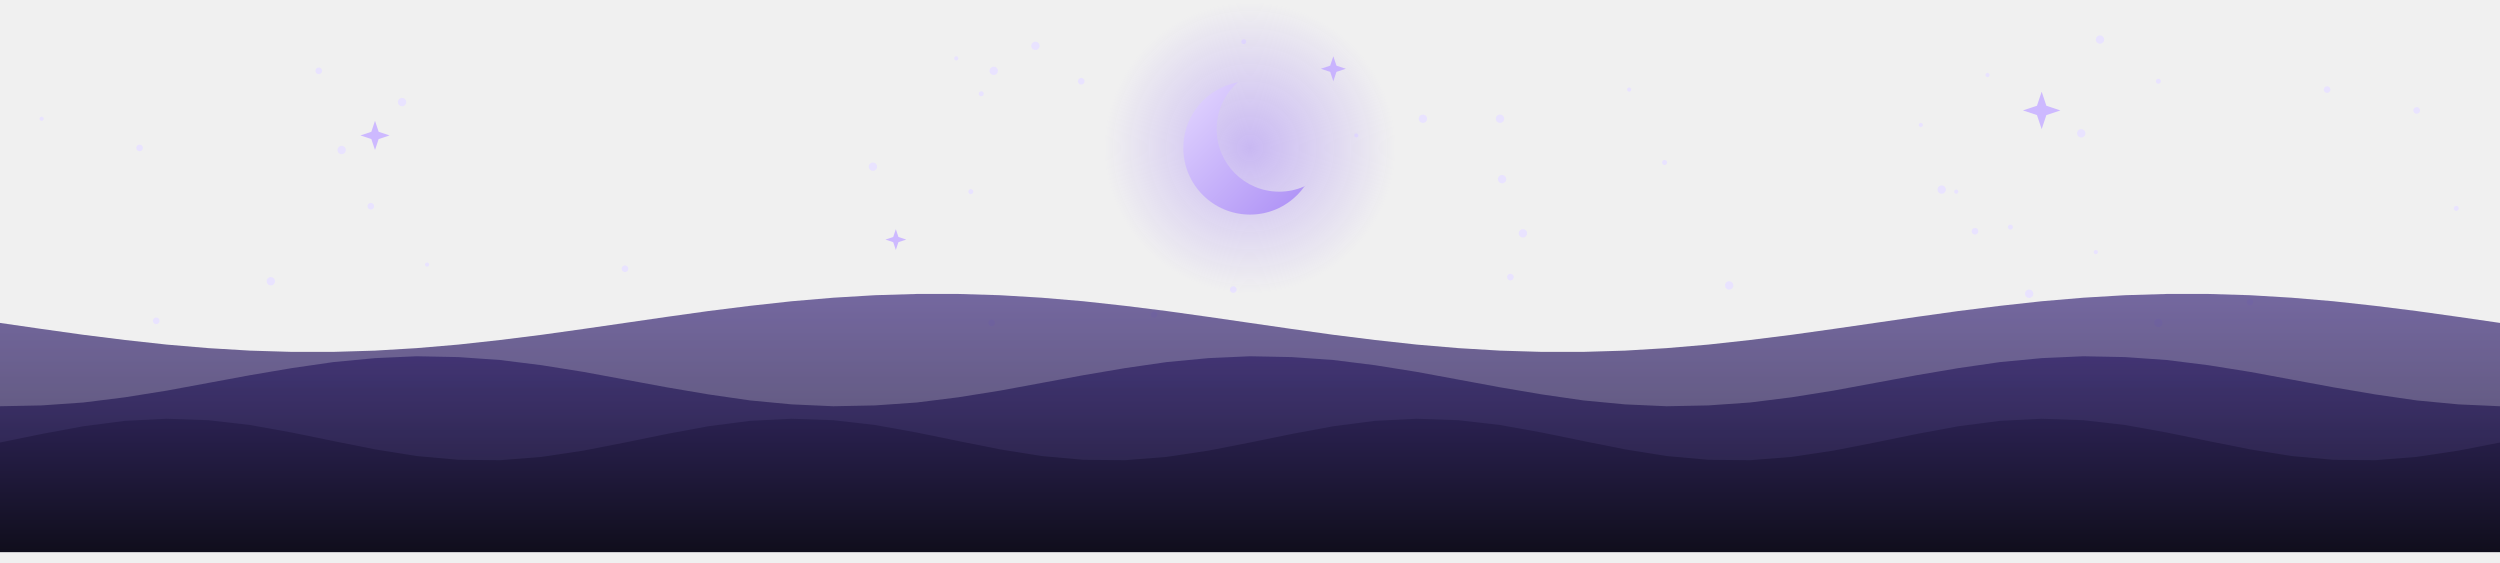
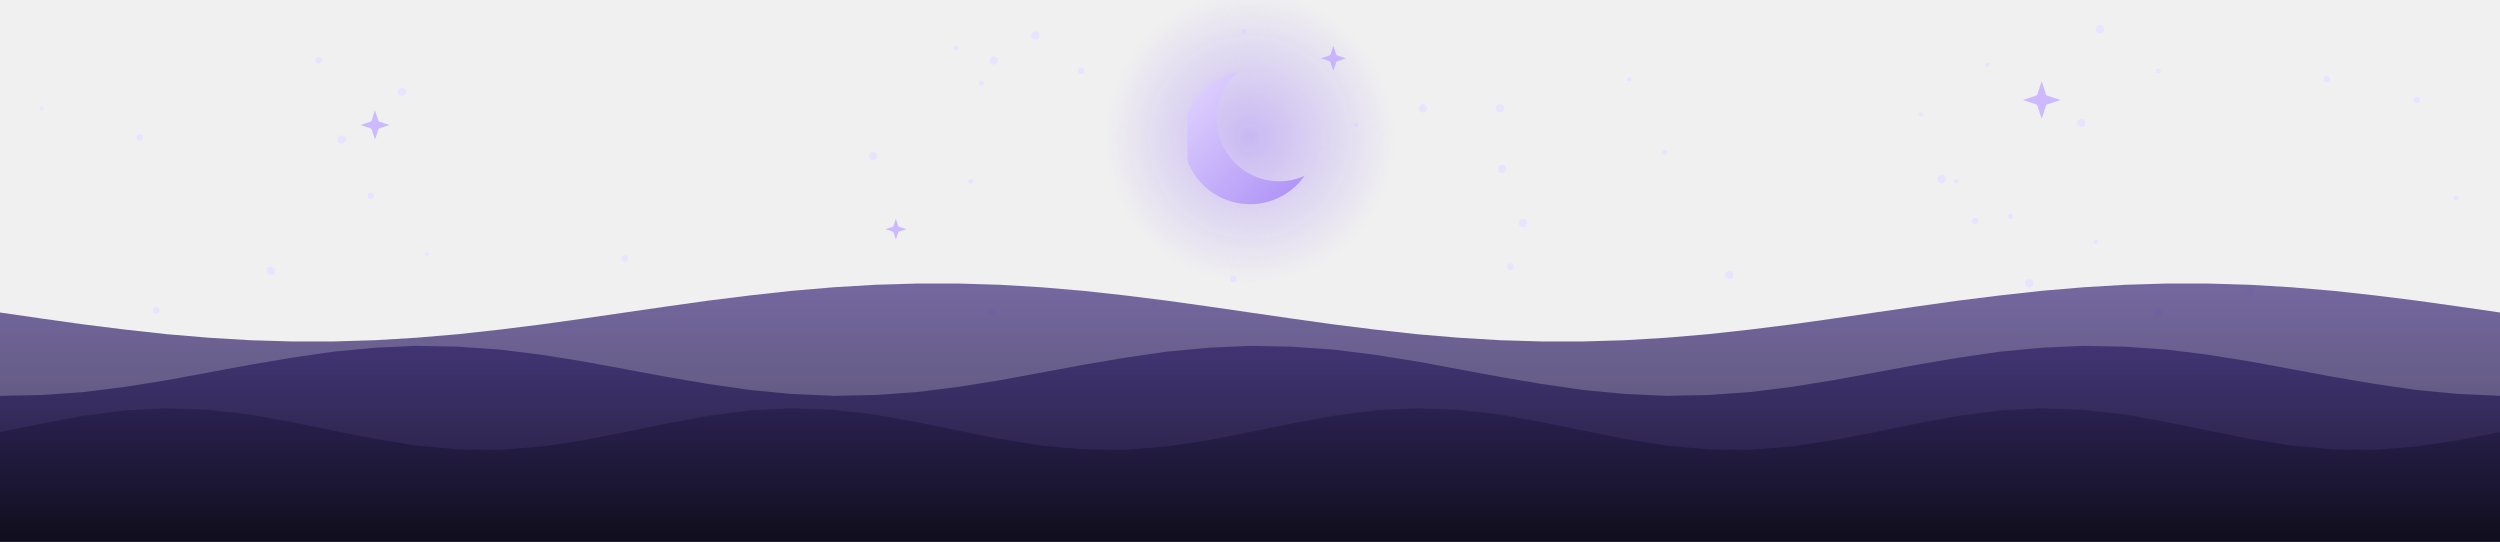
- <svg xmlns="http://www.w3.org/2000/svg" viewBox="0 0 1200 260" width="1200" height="270" role="img">
+ <svg xmlns="http://www.w3.org/2000/svg" viewBox="0 0 1200 260" width="1200" height="260" role="img">
  <defs>
    <linearGradient id="w1" x1="0" y1="0" x2="0" y2="1">
      <stop offset="0" stop-color="#4b3a85" />
      <stop offset="1" stop-color="#1b1633" />
    </linearGradient>
    <linearGradient id="w2" x1="0" y1="0" x2="0" y2="1">
      <stop offset="0" stop-color="#3a2d6e" />
      <stop offset="1" stop-color="#15112a" />
    </linearGradient>
    <linearGradient id="w3" x1="0" y1="0" x2="0" y2="1">
      <stop offset="0" stop-color="#2a2150" />
      <stop offset="1" stop-color="#100e1c" />
    </linearGradient>
    <radialGradient id="glow">
      <stop offset="0" stop-color="#a98bf5" stop-opacity=".55" />
      <stop offset="1" stop-color="#a98bf5" stop-opacity="0" />
    </radialGradient>
    <linearGradient id="moon" x1="0" y1="0" x2="1" y2="1">
      <stop offset="0" stop-color="#e4d8ff" />
      <stop offset="1" stop-color="#a98bf5" />
    </linearGradient>
    <mask id="crescent">
-       <rect width="100" height="100" x="-50" y="-50" fill="#fff" />
+       <rect width="100" height="100" x="-30" y="-50" fill="#fff" />
      <circle cx="14" cy="-9" r="30" fill="#000" />
    </mask>
  </defs>
  <g>
    <circle cx="683" cy="52" r="2" fill="#e9e3ff">
      <animate attributeName="opacity" values="0.15;1;0.15" dur="4.0s" begin="-0.3s" repeatCount="indefinite" />
    </circle>
    <circle cx="1117" cy="38" r="1.6" fill="#e9e3ff">
      <animate attributeName="opacity" values="0.15;1;0.15" dur="3.8s" begin="-3.6s" repeatCount="indefinite" />
    </circle>
    <circle cx="459" cy="23" r="1" fill="#e9e3ff">
      <animate attributeName="opacity" values="0.15;1;0.15" dur="3.4s" begin="-0.3s" repeatCount="indefinite" />
    </circle>
    <circle cx="205" cy="122" r="1" fill="#e9e3ff">
      <animate attributeName="opacity" values="0.15;1;0.15" dur="4.5s" begin="-0.5s" repeatCount="indefinite" />
    </circle>
    <circle cx="477" cy="29" r="2" fill="#e9e3ff">
      <animate attributeName="opacity" values="0.15;1;0.15" dur="2.3s" begin="-0.9s" repeatCount="indefinite" />
    </circle>
    <circle cx="1160" cy="48" r="1.6" fill="#e9e3ff">
      <animate attributeName="opacity" values="0.15;1;0.15" dur="3.4s" begin="-2.2s" repeatCount="indefinite" />
    </circle>
    <circle cx="651" cy="60" r="1" fill="#e9e3ff">
      <animate attributeName="opacity" values="0.15;1;0.15" dur="3.8s" begin="-2.6s" repeatCount="indefinite" />
    </circle>
    <circle cx="782" cy="38" r="1" fill="#e9e3ff">
      <animate attributeName="opacity" values="0.15;1;0.15" dur="3.8s" begin="-2.5s" repeatCount="indefinite" />
    </circle>
    <circle cx="1036" cy="150" r="2" fill="#e9e3ff">
      <animate attributeName="opacity" values="0.15;1;0.15" dur="4.4s" begin="-1.9s" repeatCount="indefinite" />
    </circle>
    <circle cx="948" cy="106" r="1.6" fill="#e9e3ff">
      <animate attributeName="opacity" values="0.15;1;0.15" dur="2.9s" begin="-0.7s" repeatCount="indefinite" />
    </circle>
    <circle cx="519" cy="34" r="1.6" fill="#e9e3ff">
      <animate attributeName="opacity" values="0.15;1;0.15" dur="3.7s" begin="-3.5s" repeatCount="indefinite" />
    </circle>
    <circle cx="939" cy="87" r="1" fill="#e9e3ff">
      <animate attributeName="opacity" values="0.15;1;0.15" dur="2.5s" begin="-1.7s" repeatCount="indefinite" />
    </circle>
    <circle cx="720" cy="52" r="2" fill="#e9e3ff">
      <animate attributeName="opacity" values="0.15;1;0.15" dur="3.4s" begin="-3.8s" repeatCount="indefinite" />
    </circle>
    <circle cx="178" cy="94" r="1.6" fill="#e9e3ff">
      <animate attributeName="opacity" values="0.15;1;0.15" dur="4.1s" begin="-2.4s" repeatCount="indefinite" />
    </circle>
    <circle cx="954" cy="31" r="1" fill="#e9e3ff">
      <animate attributeName="opacity" values="0.15;1;0.15" dur="4.8s" begin="-1.9s" repeatCount="indefinite" />
    </circle>
    <circle cx="153" cy="29" r="1.6" fill="#e9e3ff">
      <animate attributeName="opacity" values="0.15;1;0.15" dur="4.0s" begin="-4.0s" repeatCount="indefinite" />
    </circle>
    <circle cx="932" cy="86" r="2" fill="#e9e3ff">
      <animate attributeName="opacity" values="0.15;1;0.15" dur="4.7s" begin="-1.4s" repeatCount="indefinite" />
    </circle>
    <circle cx="965" cy="104" r="1.2" fill="#e9e3ff">
      <animate attributeName="opacity" values="0.15;1;0.15" dur="3.9s" begin="-2.0s" repeatCount="indefinite" />
    </circle>
    <circle cx="466" cy="87" r="1.2" fill="#e9e3ff">
      <animate attributeName="opacity" values="0.15;1;0.15" dur="4.3s" begin="-1.6s" repeatCount="indefinite" />
    </circle>
    <circle cx="1036" cy="34" r="1.2" fill="#e9e3ff">
      <animate attributeName="opacity" values="0.15;1;0.15" dur="3.5s" begin="-2.2s" repeatCount="indefinite" />
    </circle>
    <circle cx="300" cy="124" r="1.6" fill="#e9e3ff">
      <animate attributeName="opacity" values="0.15;1;0.15" dur="4.2s" begin="-3.9s" repeatCount="indefinite" />
    </circle>
    <circle cx="799" cy="73" r="1.2" fill="#e9e3ff">
      <animate attributeName="opacity" values="0.15;1;0.15" dur="2.4s" begin="-0.6s" repeatCount="indefinite" />
    </circle>
    <circle cx="497" cy="17" r="2" fill="#e9e3ff">
      <animate attributeName="opacity" values="0.15;1;0.15" dur="4.5s" begin="-0.7s" repeatCount="indefinite" />
    </circle>
    <circle cx="597" cy="15" r="1.2" fill="#e9e3ff">
      <animate attributeName="opacity" values="0.15;1;0.15" dur="3.4s" begin="-1.5s" repeatCount="indefinite" />
    </circle>
    <circle cx="1179" cy="95" r="1.2" fill="#e9e3ff">
      <animate attributeName="opacity" values="0.15;1;0.15" dur="4.1s" begin="-2.1s" repeatCount="indefinite" />
    </circle>
    <circle cx="130" cy="130" r="2" fill="#e9e3ff">
      <animate attributeName="opacity" values="0.15;1;0.15" dur="3.3s" begin="-1.6s" repeatCount="indefinite" />
    </circle>
    <circle cx="1006" cy="116" r="1" fill="#e9e3ff">
      <animate attributeName="opacity" values="0.15;1;0.15" dur="2.7s" begin="-3.9s" repeatCount="indefinite" />
    </circle>
    <circle cx="922" cy="55" r="1" fill="#e9e3ff">
      <animate attributeName="opacity" values="0.15;1;0.15" dur="3.2s" begin="-0.2s" repeatCount="indefinite" />
    </circle>
    <circle cx="20" cy="52" r="1" fill="#e9e3ff">
      <animate attributeName="opacity" values="0.15;1;0.15" dur="4.9s" begin="-2.5s" repeatCount="indefinite" />
    </circle>
    <circle cx="164" cy="67" r="2" fill="#e9e3ff">
      <animate attributeName="opacity" values="0.15;1;0.15" dur="2.6s" begin="-1.0s" repeatCount="indefinite" />
    </circle>
    <circle cx="731" cy="107" r="2" fill="#e9e3ff">
      <animate attributeName="opacity" values="0.15;1;0.15" dur="2.5s" begin="-3.4s" repeatCount="indefinite" />
    </circle>
    <circle cx="974" cy="136" r="2" fill="#e9e3ff">
      <animate attributeName="opacity" values="0.15;1;0.15" dur="3.1s" begin="-0.6s" repeatCount="indefinite" />
    </circle>
    <circle cx="721" cy="81" r="2" fill="#e9e3ff">
      <animate attributeName="opacity" values="0.15;1;0.15" dur="4.5s" begin="-0.6s" repeatCount="indefinite" />
    </circle>
    <circle cx="67" cy="66" r="1.6" fill="#e9e3ff">
      <animate attributeName="opacity" values="0.15;1;0.15" dur="2.6s" begin="-2.2s" repeatCount="indefinite" />
    </circle>
    <circle cx="75" cy="149" r="1.6" fill="#e9e3ff">
      <animate attributeName="opacity" values="0.15;1;0.15" dur="4.9s" begin="-3.5s" repeatCount="indefinite" />
    </circle>
    <circle cx="554" cy="146" r="1.6" fill="#e9e3ff">
      <animate attributeName="opacity" values="0.15;1;0.15" dur="4.7s" begin="-1.4s" repeatCount="indefinite" />
    </circle>
    <circle cx="476" cy="150" r="1.6" fill="#e9e3ff">
      <animate attributeName="opacity" values="0.15;1;0.15" dur="4.0s" begin="-2.5s" repeatCount="indefinite" />
    </circle>
    <circle cx="419" cy="75" r="2" fill="#e9e3ff">
      <animate attributeName="opacity" values="0.15;1;0.15" dur="4.3s" begin="-0.9s" repeatCount="indefinite" />
    </circle>
    <circle cx="1080" cy="140" r="1.6" fill="#e9e3ff">
      <animate attributeName="opacity" values="0.15;1;0.15" dur="4.2s" begin="-4.0s" repeatCount="indefinite" />
    </circle>
    <circle cx="592" cy="134" r="1.6" fill="#e9e3ff">
      <animate attributeName="opacity" values="0.15;1;0.15" dur="2.7s" begin="-2.4s" repeatCount="indefinite" />
    </circle>
    <circle cx="725" cy="128" r="1.6" fill="#e9e3ff">
      <animate attributeName="opacity" values="0.15;1;0.15" dur="4.9s" begin="-1.5s" repeatCount="indefinite" />
    </circle>
    <circle cx="471" cy="40" r="1.2" fill="#e9e3ff">
      <animate attributeName="opacity" values="0.15;1;0.15" dur="3.5s" begin="-1.4s" repeatCount="indefinite" />
    </circle>
    <circle cx="1008" cy="14" r="2" fill="#e9e3ff">
      <animate attributeName="opacity" values="0.15;1;0.15" dur="4.7s" begin="-1.4s" repeatCount="indefinite" />
    </circle>
    <circle cx="193" cy="44" r="2" fill="#e9e3ff">
      <animate attributeName="opacity" values="0.15;1;0.15" dur="4.4s" begin="-3.0s" repeatCount="indefinite" />
    </circle>
    <circle cx="999" cy="59" r="2" fill="#e9e3ff">
      <animate attributeName="opacity" values="0.15;1;0.15" dur="4.4s" begin="-1.3s" repeatCount="indefinite" />
    </circle>
    <circle cx="830" cy="132" r="2" fill="#e9e3ff">
      <animate attributeName="opacity" values="0.15;1;0.15" dur="4.3s" begin="-0.3s" repeatCount="indefinite" />
    </circle>
    <path d="M180,53 L181.75,58.25 L187,60 L181.75,61.75 L180,67 L178.25,61.75 L173,60 L178.25,58.25 Z" fill="#cdb9ff">
      <animate attributeName="opacity" values="0.2;1;0.2" dur="3.4s" begin="-0s" repeatCount="indefinite" />
      <animateTransform attributeName="transform" type="rotate" from="0 180 60" to="360 180 60" dur="14s" repeatCount="indefinite" />
    </path>
    <path d="M980,39 L982.25,45.75 L989,48 L982.25,50.25 L980,57 L977.75,50.25 L971,48 L977.75,45.75 Z" fill="#cdb9ff">
      <animate attributeName="opacity" values="0.2;1;0.2" dur="3.4s" begin="-2s" repeatCount="indefinite" />
      <animateTransform attributeName="transform" type="rotate" from="0 980 48" to="360 980 48" dur="14s" repeatCount="indefinite" />
    </path>
    <path d="M640,22 L641.5,26.5 L646,28 L641.5,29.5 L640,34 L638.5,29.5 L634,28 L638.5,26.5 Z" fill="#cdb9ff">
      <animate attributeName="opacity" values="0.2;1;0.2" dur="3.4s" begin="-1s" repeatCount="indefinite" />
      <animateTransform attributeName="transform" type="rotate" from="0 640 28" to="360 640 28" dur="14s" repeatCount="indefinite" />
    </path>
    <path d="M430,105 L431.25,108.75 L435,110 L431.25,111.25 L430,115 L428.75,111.25 L425,110 L428.75,108.75 Z" fill="#cdb9ff">
      <animate attributeName="opacity" values="0.2;1;0.2" dur="3.4s" begin="-1s" repeatCount="indefinite" />
      <animateTransform attributeName="transform" type="rotate" from="0 430 110" to="360 430 110" dur="14s" repeatCount="indefinite" />
    </path>
    <g transform="translate(600,66)">
      <circle r="70" fill="url(#glow)">
        <animate attributeName="r" values="62;78;62" dur="6s" repeatCount="indefinite" />
        <animate attributeName="opacity" values="0.7;1;0.7" dur="6s" repeatCount="indefinite" />
      </circle>
      <g>
        <animateTransform attributeName="transform" type="translate" values="0,0;0,-5;0,0" dur="6s" repeatCount="indefinite" />
        <circle r="32" fill="url(#moon)" mask="url(#crescent)" />
      </g>
    </g>
    <path fill="url(#w1)" opacity=".75" d="M-1200,260 L-1200,150.0 L-1180,152.9 L-1160,155.7 L-1140,158.2 L-1120,160.4 L-1100,162.1 L-1080,163.3 L-1060,163.9 L-1040,163.9 L-1020,163.3 L-1000,162.1 L-980,160.4 L-960,158.2 L-940,155.7 L-920,152.9 L-900,150.0 L-880,147.1 L-860,144.3 L-840,141.8 L-820,139.6 L-800,137.9 L-780,136.7 L-760,136.1 L-740,136.1 L-720,136.7 L-700,137.9 L-680,139.6 L-660,141.8 L-640,144.3 L-620,147.1 L-600,150.0 L-580,152.9 L-560,155.7 L-540,158.2 L-520,160.4 L-500,162.1 L-480,163.3 L-460,163.9 L-440,163.9 L-420,163.3 L-400,162.1 L-380,160.4 L-360,158.2 L-340,155.7 L-320,152.9 L-300,150.0 L-280,147.1 L-260,144.3 L-240,141.8 L-220,139.6 L-200,137.9 L-180,136.7 L-160,136.1 L-140,136.1 L-120,136.7 L-100,137.9 L-80,139.6 L-60,141.8 L-40,144.3 L-20,147.1 L0,150.0 L20,152.9 L40,155.7 L60,158.2 L80,160.4 L100,162.1 L120,163.3 L140,163.9 L160,163.9 L180,163.3 L200,162.1 L220,160.4 L240,158.2 L260,155.7 L280,152.9 L300,150.0 L320,147.1 L340,144.3 L360,141.8 L380,139.6 L400,137.9 L420,136.7 L440,136.1 L460,136.1 L480,136.7 L500,137.9 L520,139.6 L540,141.8 L560,144.3 L580,147.1 L600,150.0 L620,152.9 L640,155.7 L660,158.2 L680,160.4 L700,162.1 L720,163.3 L740,163.9 L760,163.9 L780,163.3 L800,162.1 L820,160.4 L840,158.2 L860,155.7 L880,152.9 L900,150.0 L920,147.1 L940,144.3 L960,141.8 L980,139.6 L1000,137.9 L1020,136.7 L1040,136.1 L1060,136.1 L1080,136.7 L1100,137.9 L1120,139.6 L1140,141.8 L1160,144.3 L1180,147.1 L1200,150.0 L1220,152.9 L1240,155.7 L1260,158.2 L1280,160.4 L1300,162.1 L1320,163.3 L1340,163.9 L1360,163.9 L1380,163.3 L1400,162.1 L1420,160.4 L1440,158.2 L1460,155.7 L1480,152.9 L1500,150.0 L1520,147.1 L1540,144.3 L1560,141.8 L1580,139.6 L1600,137.9 L1620,136.7 L1640,136.1 L1660,136.1 L1680,136.7 L1700,137.9 L1720,139.6 L1740,141.8 L1760,144.3 L1780,147.1 L1800,150.0 L1800,260 Z">
      <animateTransform attributeName="transform" type="translate" from="0 0" to="-600 0" dur="22s" repeatCount="indefinite" />
    </path>
    <path fill="url(#w2)" opacity=".85" d="M-800,260 L-800,190.0 L-780,189.6 L-760,188.2 L-740,185.7 L-720,182.5 L-700,178.8 L-680,175.1 L-660,171.7 L-640,168.8 L-620,166.9 L-600,166.0 L-580,166.4 L-560,167.8 L-540,170.3 L-520,173.5 L-500,177.2 L-480,180.9 L-460,184.3 L-440,187.2 L-420,189.1 L-400,190.0 L-380,189.6 L-360,188.2 L-340,185.7 L-320,182.5 L-300,178.8 L-280,175.1 L-260,171.7 L-240,168.8 L-220,166.9 L-200,166.0 L-180,166.4 L-160,167.8 L-140,170.3 L-120,173.5 L-100,177.2 L-80,180.9 L-60,184.3 L-40,187.2 L-20,189.1 L0,190.0 L20,189.6 L40,188.2 L60,185.7 L80,182.5 L100,178.8 L120,175.1 L140,171.7 L160,168.8 L180,166.9 L200,166.0 L220,166.4 L240,167.8 L260,170.3 L280,173.5 L300,177.2 L320,180.9 L340,184.3 L360,187.2 L380,189.1 L400,190.0 L420,189.6 L440,188.2 L460,185.7 L480,182.5 L500,178.8 L520,175.1 L540,171.7 L560,168.8 L580,166.9 L600,166.0 L620,166.4 L640,167.8 L660,170.3 L680,173.5 L700,177.2 L720,180.9 L740,184.3 L760,187.2 L780,189.1 L800,190.0 L820,189.6 L840,188.2 L860,185.7 L880,182.5 L900,178.8 L920,175.1 L940,171.7 L960,168.8 L980,166.9 L1000,166.0 L1020,166.4 L1040,167.8 L1060,170.3 L1080,173.5 L1100,177.2 L1120,180.9 L1140,184.3 L1160,187.2 L1180,189.1 L1200,190.0 L1220,189.6 L1240,188.2 L1260,185.7 L1280,182.5 L1300,178.8 L1320,175.1 L1340,171.7 L1360,168.8 L1380,166.9 L1400,166.0 L1420,166.4 L1440,167.8 L1460,170.3 L1480,173.5 L1500,177.2 L1520,180.9 L1540,184.3 L1560,187.2 L1580,189.1 L1600,190.0 L1600,260 Z">
      <animateTransform attributeName="transform" type="translate" from="-400 0" to="0 0" dur="26s" repeatCount="indefinite" />
    </path>
    <path fill="url(#w3)" d="M-600,260 L-600,207.4 L-580,203.3 L-560,199.6 L-540,197.0 L-520,196.0 L-500,196.7 L-480,199.0 L-460,202.6 L-440,206.7 L-420,210.7 L-400,213.9 L-380,215.7 L-360,215.9 L-340,214.3 L-320,211.3 L-300,207.4 L-280,203.3 L-260,199.6 L-240,197.0 L-220,196.0 L-200,196.7 L-180,199.0 L-160,202.6 L-140,206.7 L-120,210.7 L-100,213.9 L-80,215.7 L-60,215.9 L-40,214.3 L-20,211.3 L0,207.4 L20,203.3 L40,199.6 L60,197.0 L80,196.0 L100,196.7 L120,199.0 L140,202.6 L160,206.7 L180,210.7 L200,213.9 L220,215.7 L240,215.9 L260,214.3 L280,211.3 L300,207.4 L320,203.3 L340,199.6 L360,197.0 L380,196.0 L400,196.7 L420,199.0 L440,202.6 L460,206.7 L480,210.7 L500,213.9 L520,215.7 L540,215.9 L560,214.3 L580,211.3 L600,207.4 L620,203.3 L640,199.6 L660,197.0 L680,196.0 L700,196.7 L720,199.0 L740,202.6 L760,206.7 L780,210.7 L800,213.9 L820,215.7 L840,215.9 L860,214.3 L880,211.3 L900,207.4 L920,203.3 L940,199.6 L960,197.0 L980,196.0 L1000,196.7 L1020,199.0 L1040,202.6 L1060,206.7 L1080,210.7 L1100,213.9 L1120,215.7 L1140,215.9 L1160,214.3 L1180,211.3 L1200,207.4 L1220,203.3 L1240,199.6 L1260,197.0 L1280,196.0 L1300,196.7 L1320,199.0 L1340,202.6 L1360,206.7 L1380,210.7 L1400,213.9 L1420,215.7 L1440,215.9 L1460,214.3 L1480,211.3 L1500,207.4 L1500,260 Z">
      <animateTransform attributeName="transform" type="translate" from="0 0" to="-300 0" dur="18s" repeatCount="indefinite" />
    </path>
  </g>
</svg>
